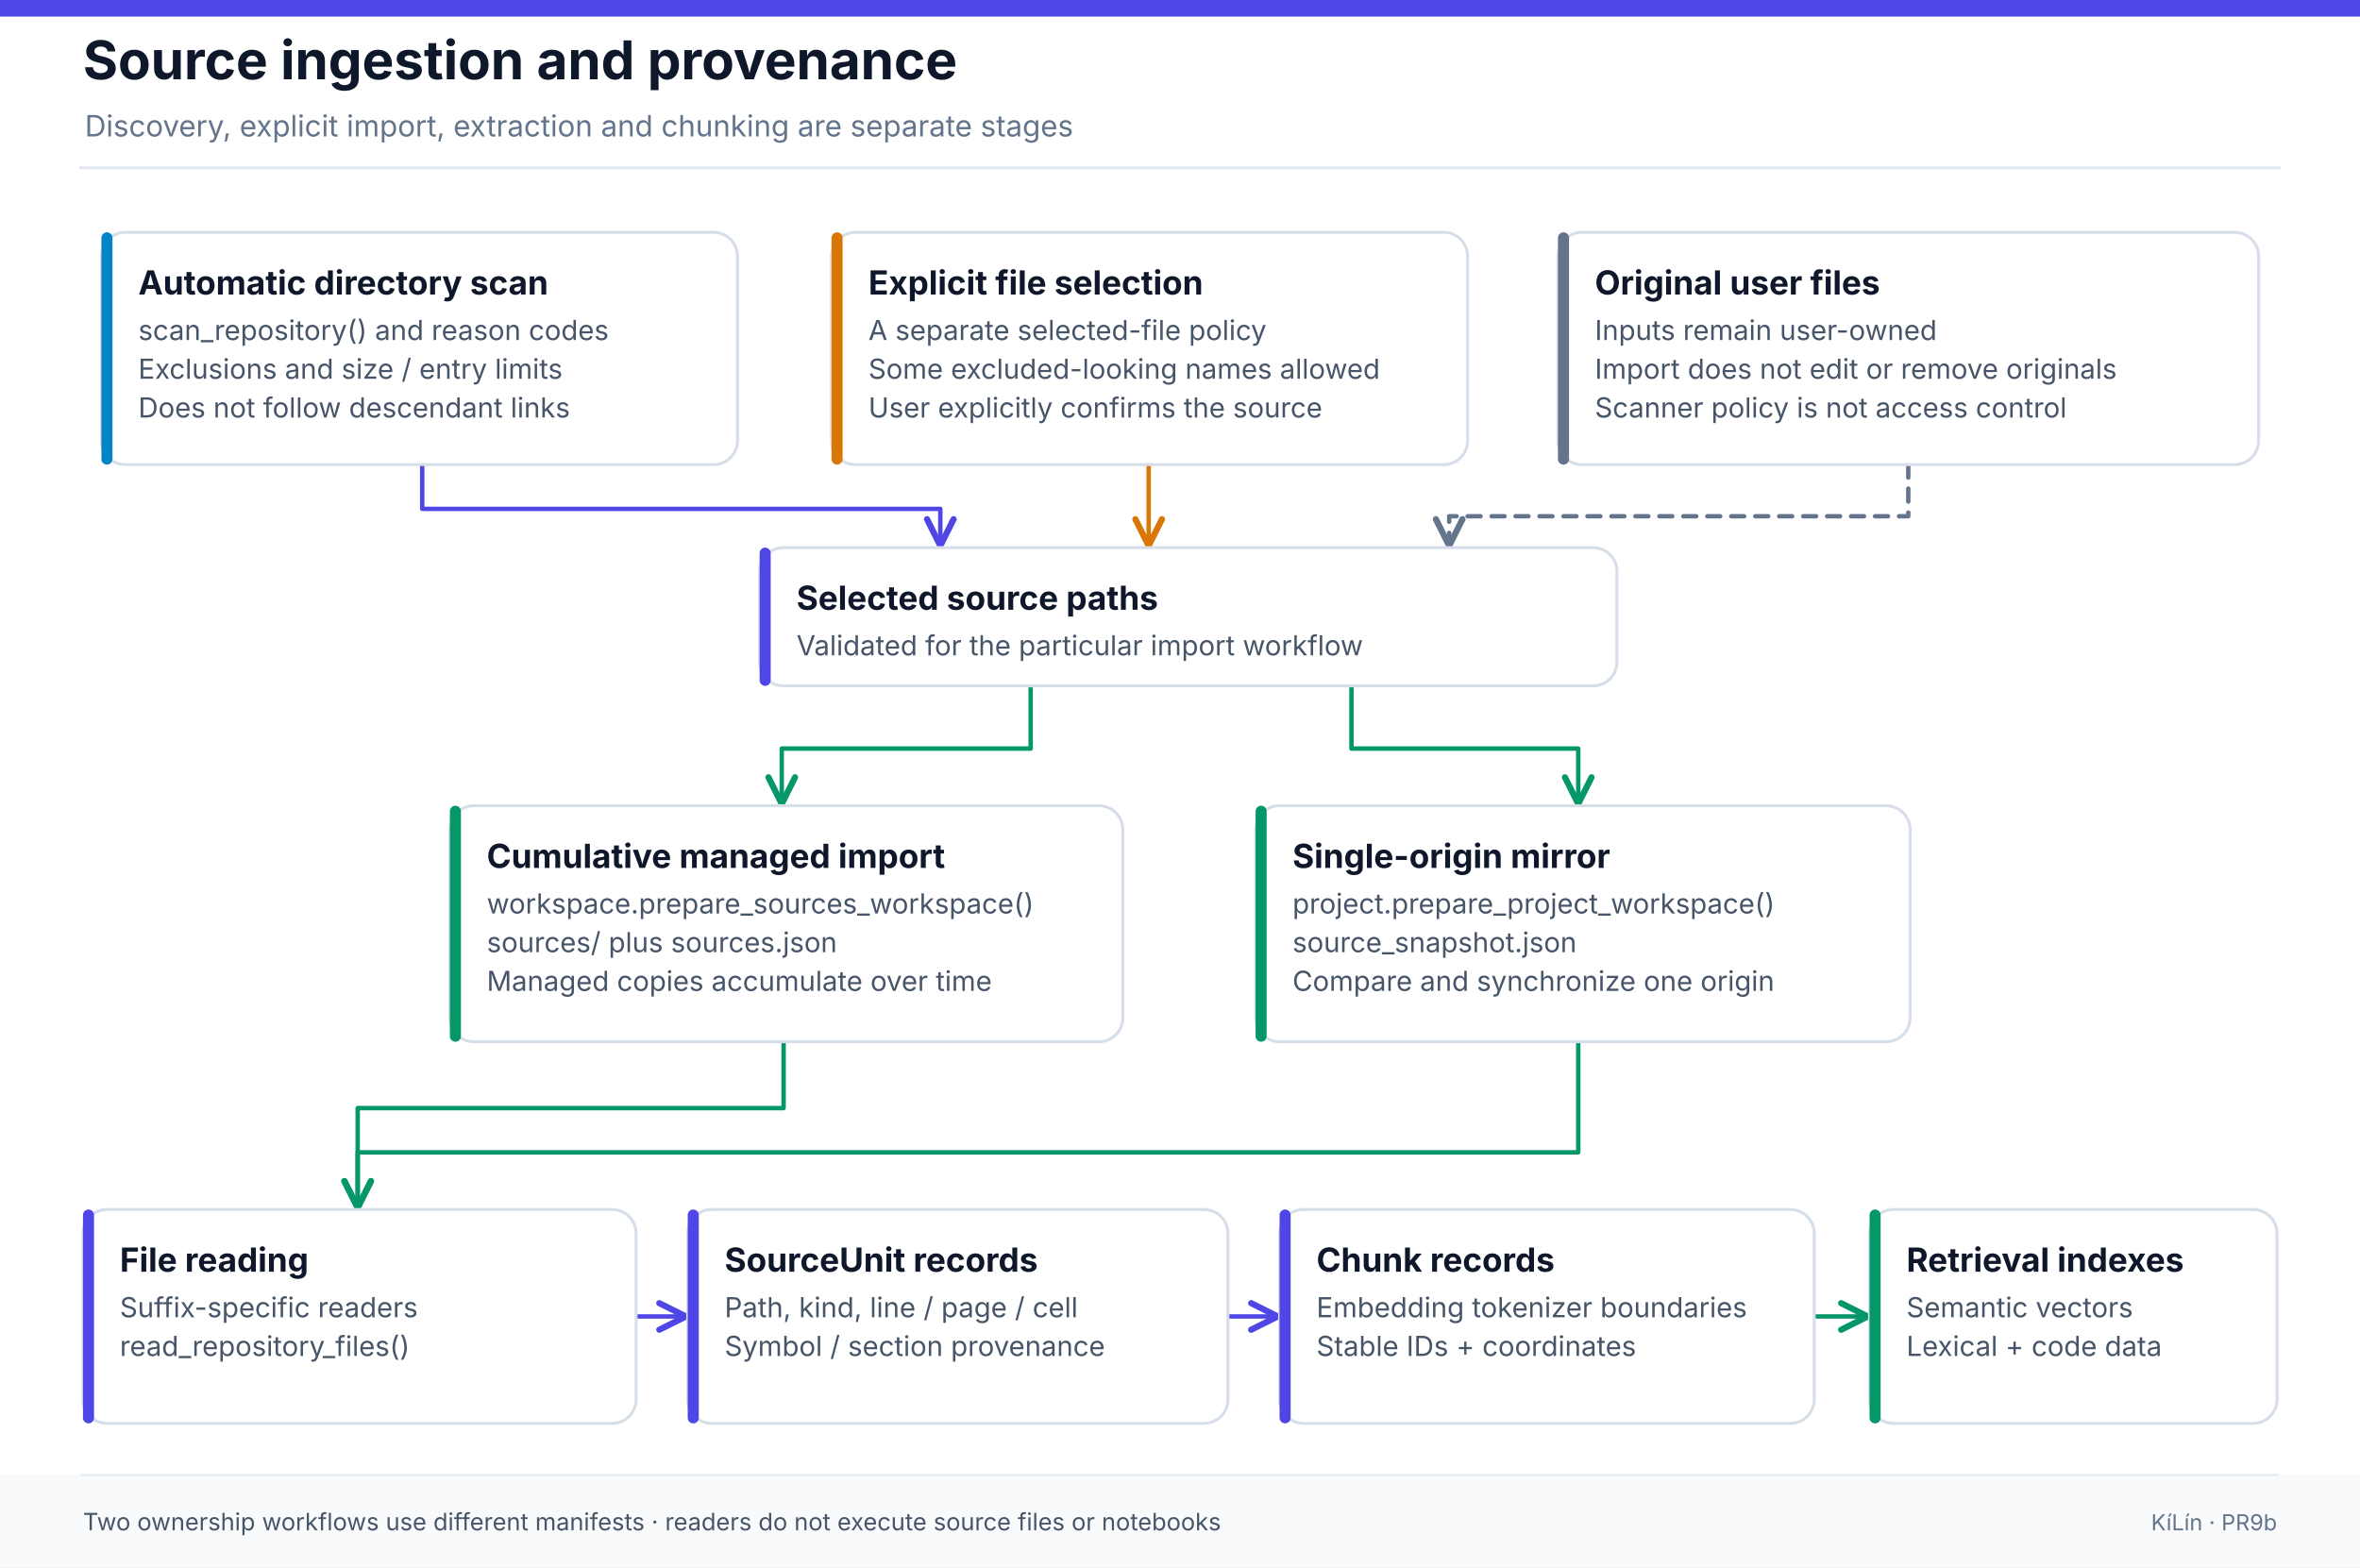
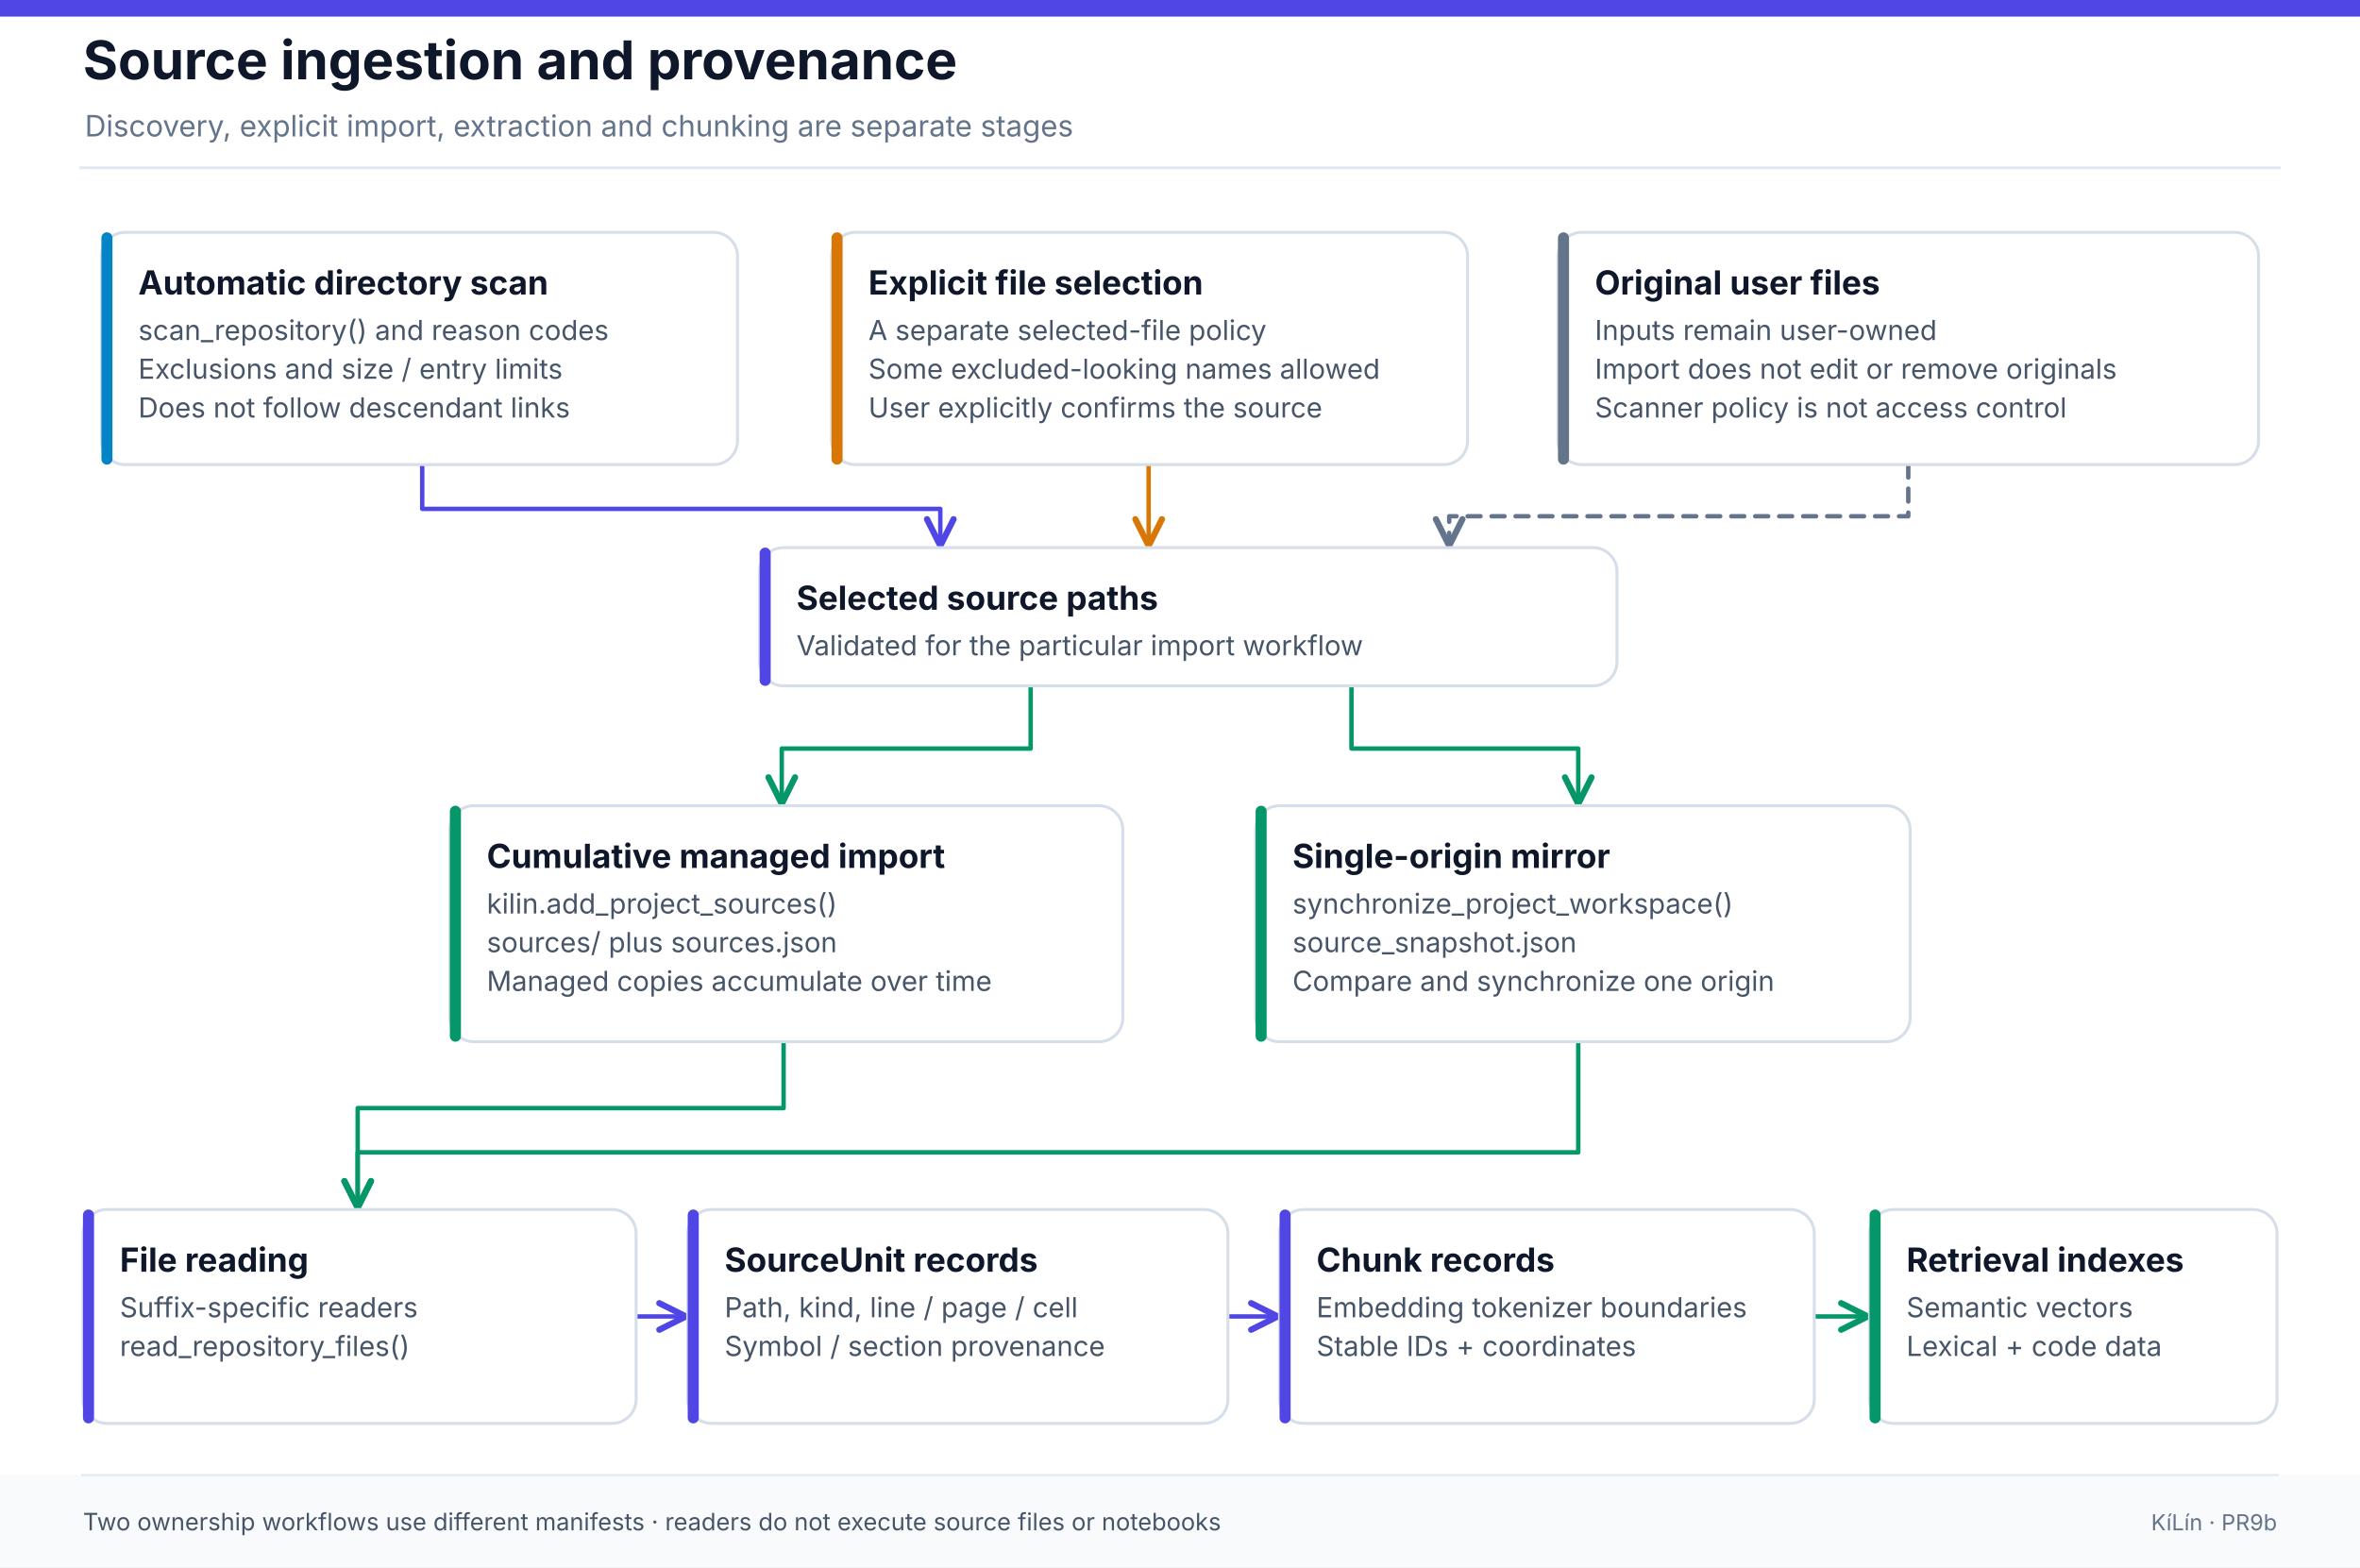
<svg xmlns="http://www.w3.org/2000/svg" width="1280" height="850" viewBox="0 0 1280 850" role="img" aria-labelledby="figure-title figure-description">
  <defs>
    <marker id="arrow-gray" markerWidth="9" markerHeight="9" refX="7" refY="4" orient="auto">
      <path d="M1,1 L7,4 L1,7" fill="none" stroke="#64748B" stroke-width="1.4" stroke-linecap="round" />
    </marker>
    <marker id="arrow-indigo" markerWidth="9" markerHeight="9" refX="7" refY="4" orient="auto">
      <path d="M1,1 L7,4 L1,7" fill="none" stroke="#4F46E5" stroke-width="1.4" stroke-linecap="round" />
    </marker>
    <marker id="arrow-green" markerWidth="9" markerHeight="9" refX="7" refY="4" orient="auto">
      <path d="M1,1 L7,4 L1,7" fill="none" stroke="#059669" stroke-width="1.4" stroke-linecap="round" />
    </marker>
    <marker id="arrow-amber" markerWidth="9" markerHeight="9" refX="7" refY="4" orient="auto">
      <path d="M1,1 L7,4 L1,7" fill="none" stroke="#D97706" stroke-width="1.4" stroke-linecap="round" />
    </marker>
    <marker id="arrow-rose" markerWidth="9" markerHeight="9" refX="7" refY="4" orient="auto">
      <path d="M1,1 L7,4 L1,7" fill="none" stroke="#E11D48" stroke-width="1.4" stroke-linecap="round" />
    </marker>
  </defs>
  <style>
  text { font-family: Inter, 'Avenir Next', 'Segoe UI', Arial, sans-serif; }
</style>
  <rect x="0" y="0" width="1280" height="850" fill="#FFFFFF" />
  <rect x="0" y="0" width="1280" height="9" fill="#4F46E5" />
  <text x="45" y="43" font-family="Inter, Arial, sans-serif" font-size="29" font-weight="750" fill="#0F172A">Source ingestion and provenance</text>
  <text x="46" y="74" font-family="Inter, Arial, sans-serif" font-size="16" fill="#64748B">Discovery, explicit import, extraction and chunking are separate stages</text>
  <line x1="43" y1="91" x2="1237" y2="91" stroke="#E2E8F0" stroke-width="1.5" />
  <polyline points="229,252 229,276 510,276 510,296" fill="none" stroke="#4F46E5" stroke-width="2.4" stroke-linecap="round" stroke-linejoin="round" marker-end="url(#arrow-indigo)" />
  <polyline points="623,252 623,296" fill="none" stroke="#D97706" stroke-width="2.4" stroke-linecap="round" stroke-linejoin="round" marker-end="url(#arrow-amber)" />
  <polyline points="1035,252 1035,280 786,280 786,296" fill="none" stroke="#64748B" stroke-width="2.4" stroke-linecap="round" stroke-linejoin="round" stroke-dasharray="7 6" marker-end="url(#arrow-gray)" />
  <polyline points="559,372 559,406 424,406 424,436" fill="none" stroke="#059669" stroke-width="2.4" stroke-linecap="round" stroke-linejoin="round" marker-end="url(#arrow-green)" />
  <polyline points="733,372 733,406 856,406 856,436" fill="none" stroke="#059669" stroke-width="2.4" stroke-linecap="round" stroke-linejoin="round" marker-end="url(#arrow-green)" />
  <polyline points="425,565 425,601 194,601 194,655" fill="none" stroke="#059669" stroke-width="2.4" stroke-linecap="round" stroke-linejoin="round" marker-end="url(#arrow-green)" />
  <polyline points="856,565 856,625 194,625 194,655" fill="none" stroke="#059669" stroke-width="2.4" stroke-linecap="round" stroke-linejoin="round" marker-end="url(#arrow-green)" />
  <polyline points="345,714 372,714" fill="none" stroke="#4F46E5" stroke-width="2.4" stroke-linecap="round" stroke-linejoin="round" marker-end="url(#arrow-indigo)" />
  <polyline points="666,714 693,714" fill="none" stroke="#4F46E5" stroke-width="2.4" stroke-linecap="round" stroke-linejoin="round" marker-end="url(#arrow-indigo)" />
  <polyline points="984,714 1013,714" fill="none" stroke="#059669" stroke-width="2.4" stroke-linecap="round" stroke-linejoin="round" marker-end="url(#arrow-green)" />
  <rect id="scan" x="55" y="126" width="345" height="126" rx="13" fill="#FFFFFF" stroke="#D6DEE9" stroke-width="1.6" />
  <rect x="55" y="126" width="6" height="126" rx="3" fill="#0284C7" />
  <text x="75" y="153" fill="#0F172A" font-size="18" font-weight="700" text-anchor="start" dominant-baseline="middle">
    <tspan x="75" dy="0">Automatic directory scan</tspan>
  </text>
  <text x="75" y="179" fill="#475569" font-size="15" font-weight="400" text-anchor="start" dominant-baseline="middle">
    <tspan x="75" dy="0">scan_repository() and reason codes</tspan>
    <tspan x="75" dy="21">Exclusions and size / entry limits</tspan>
    <tspan x="75" dy="21">Does not follow descendant links</tspan>
  </text>
  <rect id="explicit-import" x="451" y="126" width="345" height="126" rx="13" fill="#FFFFFF" stroke="#D6DEE9" stroke-width="1.6" />
  <rect x="451" y="126" width="6" height="126" rx="3" fill="#D97706" />
  <text x="471" y="153" fill="#0F172A" font-size="18" font-weight="700" text-anchor="start" dominant-baseline="middle">
    <tspan x="471" dy="0">Explicit file selection</tspan>
  </text>
  <text x="471" y="179" fill="#475569" font-size="15" font-weight="400" text-anchor="start" dominant-baseline="middle">
    <tspan x="471" dy="0">A separate selected-file policy</tspan>
    <tspan x="471" dy="21">Some excluded-looking names allowed</tspan>
    <tspan x="471" dy="21">User explicitly confirms the source</tspan>
  </text>
  <rect id="originals" x="845" y="126" width="380" height="126" rx="13" fill="#FFFFFF" stroke="#D6DEE9" stroke-width="1.6" />
  <rect x="845" y="126" width="6" height="126" rx="3" fill="#64748B" />
  <text x="865" y="153" fill="#0F172A" font-size="18" font-weight="700" text-anchor="start" dominant-baseline="middle">
    <tspan x="865" dy="0">Original user files</tspan>
  </text>
  <text x="865" y="179" fill="#475569" font-size="15" font-weight="400" text-anchor="start" dominant-baseline="middle">
    <tspan x="865" dy="0">Inputs remain user-owned</tspan>
    <tspan x="865" dy="21">Import does not edit or remove originals</tspan>
    <tspan x="865" dy="21">Scanner policy is not access control</tspan>
  </text>
  <rect id="selected-paths" x="412" y="297" width="465" height="75" rx="13" fill="#FFFFFF" stroke="#D6DEE9" stroke-width="1.6" />
  <rect x="412" y="297" width="6" height="75" rx="3" fill="#4F46E5" />
  <text x="432" y="324" fill="#0F172A" font-size="18" font-weight="700" text-anchor="start" dominant-baseline="middle">
    <tspan x="432" dy="0">Selected source paths</tspan>
  </text>
  <text x="432" y="350" fill="#475569" font-size="15" font-weight="400" text-anchor="start" dominant-baseline="middle">
    <tspan x="432" dy="0">Validated for the particular import workflow</tspan>
  </text>
  <rect id="cumulative" x="244" y="437" width="365" height="128" rx="13" fill="#FFFFFF" stroke="#D6DEE9" stroke-width="1.6" />
  <rect x="244" y="437" width="6" height="128" rx="3" fill="#059669" />
  <text x="264" y="464" fill="#0F172A" font-size="18" font-weight="700" text-anchor="start" dominant-baseline="middle">
    <tspan x="264" dy="0">Cumulative managed import</tspan>
  </text>
  <text x="264" y="490" fill="#475569" font-size="15" font-weight="400" text-anchor="start" dominant-baseline="middle">
-     <tspan x="264" dy="0">workspace.prepare_sources_workspace()</tspan>
+     <tspan x="264" dy="0">kilin.add_project_sources()</tspan>
    <tspan x="264" dy="21">sources/ plus sources.json</tspan>
    <tspan x="264" dy="21">Managed copies accumulate over time</tspan>
  </text>
  <rect id="mirror" x="681" y="437" width="355" height="128" rx="13" fill="#FFFFFF" stroke="#D6DEE9" stroke-width="1.6" />
  <rect x="681" y="437" width="6" height="128" rx="3" fill="#059669" />
  <text x="701" y="464" fill="#0F172A" font-size="18" font-weight="700" text-anchor="start" dominant-baseline="middle">
    <tspan x="701" dy="0">Single-origin mirror</tspan>
  </text>
  <text x="701" y="490" fill="#475569" font-size="15" font-weight="400" text-anchor="start" dominant-baseline="middle">
-     <tspan x="701" dy="0">project.prepare_project_workspace()</tspan>
+     <tspan x="701" dy="0">synchronize_project_workspace()</tspan>
    <tspan x="701" dy="21">source_snapshot.json</tspan>
    <tspan x="701" dy="21">Compare and synchronize one origin</tspan>
  </text>
  <rect id="read-files" x="45" y="656" width="300" height="116" rx="13" fill="#FFFFFF" stroke="#D6DEE9" stroke-width="1.6" />
  <rect x="45" y="656" width="6" height="116" rx="3" fill="#4F46E5" />
  <text x="65" y="683" fill="#0F172A" font-size="18" font-weight="700" text-anchor="start" dominant-baseline="middle">
    <tspan x="65" dy="0">File reading</tspan>
  </text>
  <text x="65" y="709" fill="#475569" font-size="15" font-weight="400" text-anchor="start" dominant-baseline="middle">
    <tspan x="65" dy="0">Suffix-specific readers</tspan>
    <tspan x="65" dy="21">read_repository_files()</tspan>
  </text>
  <rect id="source-units" x="373" y="656" width="293" height="116" rx="13" fill="#FFFFFF" stroke="#D6DEE9" stroke-width="1.6" />
  <rect x="373" y="656" width="6" height="116" rx="3" fill="#4F46E5" />
  <text x="393" y="683" fill="#0F172A" font-size="18" font-weight="700" text-anchor="start" dominant-baseline="middle">
    <tspan x="393" dy="0">SourceUnit records</tspan>
  </text>
  <text x="393" y="709" fill="#475569" font-size="15" font-weight="400" text-anchor="start" dominant-baseline="middle">
    <tspan x="393" dy="0">Path, kind, line / page / cell</tspan>
    <tspan x="393" dy="21">Symbol / section provenance</tspan>
  </text>
  <rect id="chunks" x="694" y="656" width="290" height="116" rx="13" fill="#FFFFFF" stroke="#D6DEE9" stroke-width="1.6" />
  <rect x="694" y="656" width="6" height="116" rx="3" fill="#4F46E5" />
  <text x="714" y="683" fill="#0F172A" font-size="18" font-weight="700" text-anchor="start" dominant-baseline="middle">
    <tspan x="714" dy="0">Chunk records</tspan>
  </text>
  <text x="714" y="709" fill="#475569" font-size="15" font-weight="400" text-anchor="start" dominant-baseline="middle">
    <tspan x="714" dy="0">Embedding tokenizer boundaries</tspan>
    <tspan x="714" dy="21">Stable IDs + coordinates</tspan>
  </text>
  <rect id="retrieval" x="1014" y="656" width="221" height="116" rx="13" fill="#FFFFFF" stroke="#D6DEE9" stroke-width="1.6" />
  <rect x="1014" y="656" width="6" height="116" rx="3" fill="#059669" />
  <text x="1034" y="683" fill="#0F172A" font-size="18" font-weight="700" text-anchor="start" dominant-baseline="middle">
    <tspan x="1034" dy="0">Retrieval indexes</tspan>
  </text>
  <text x="1034" y="709" fill="#475569" font-size="15" font-weight="400" text-anchor="start" dominant-baseline="middle">
    <tspan x="1034" dy="0">Semantic vectors</tspan>
    <tspan x="1034" dy="21">Lexical + code data</tspan>
  </text>
  <rect x="0" y="800" width="1280" height="50" fill="#F8FAFC" />
  <line x1="44" y1="800" x2="1236" y2="800" stroke="#E2E8F0" />
  <text x="45" y="830" font-size="13" fill="#475569" font-family="Inter,Arial,sans-serif">Two ownership workflows use different manifests · readers do not execute source files or notebooks</text>
  <text x="1235" y="830" text-anchor="end" font-size="12" fill="#64748B" font-family="Inter,Arial,sans-serif">KíLín · PR9b</text>
</svg>
